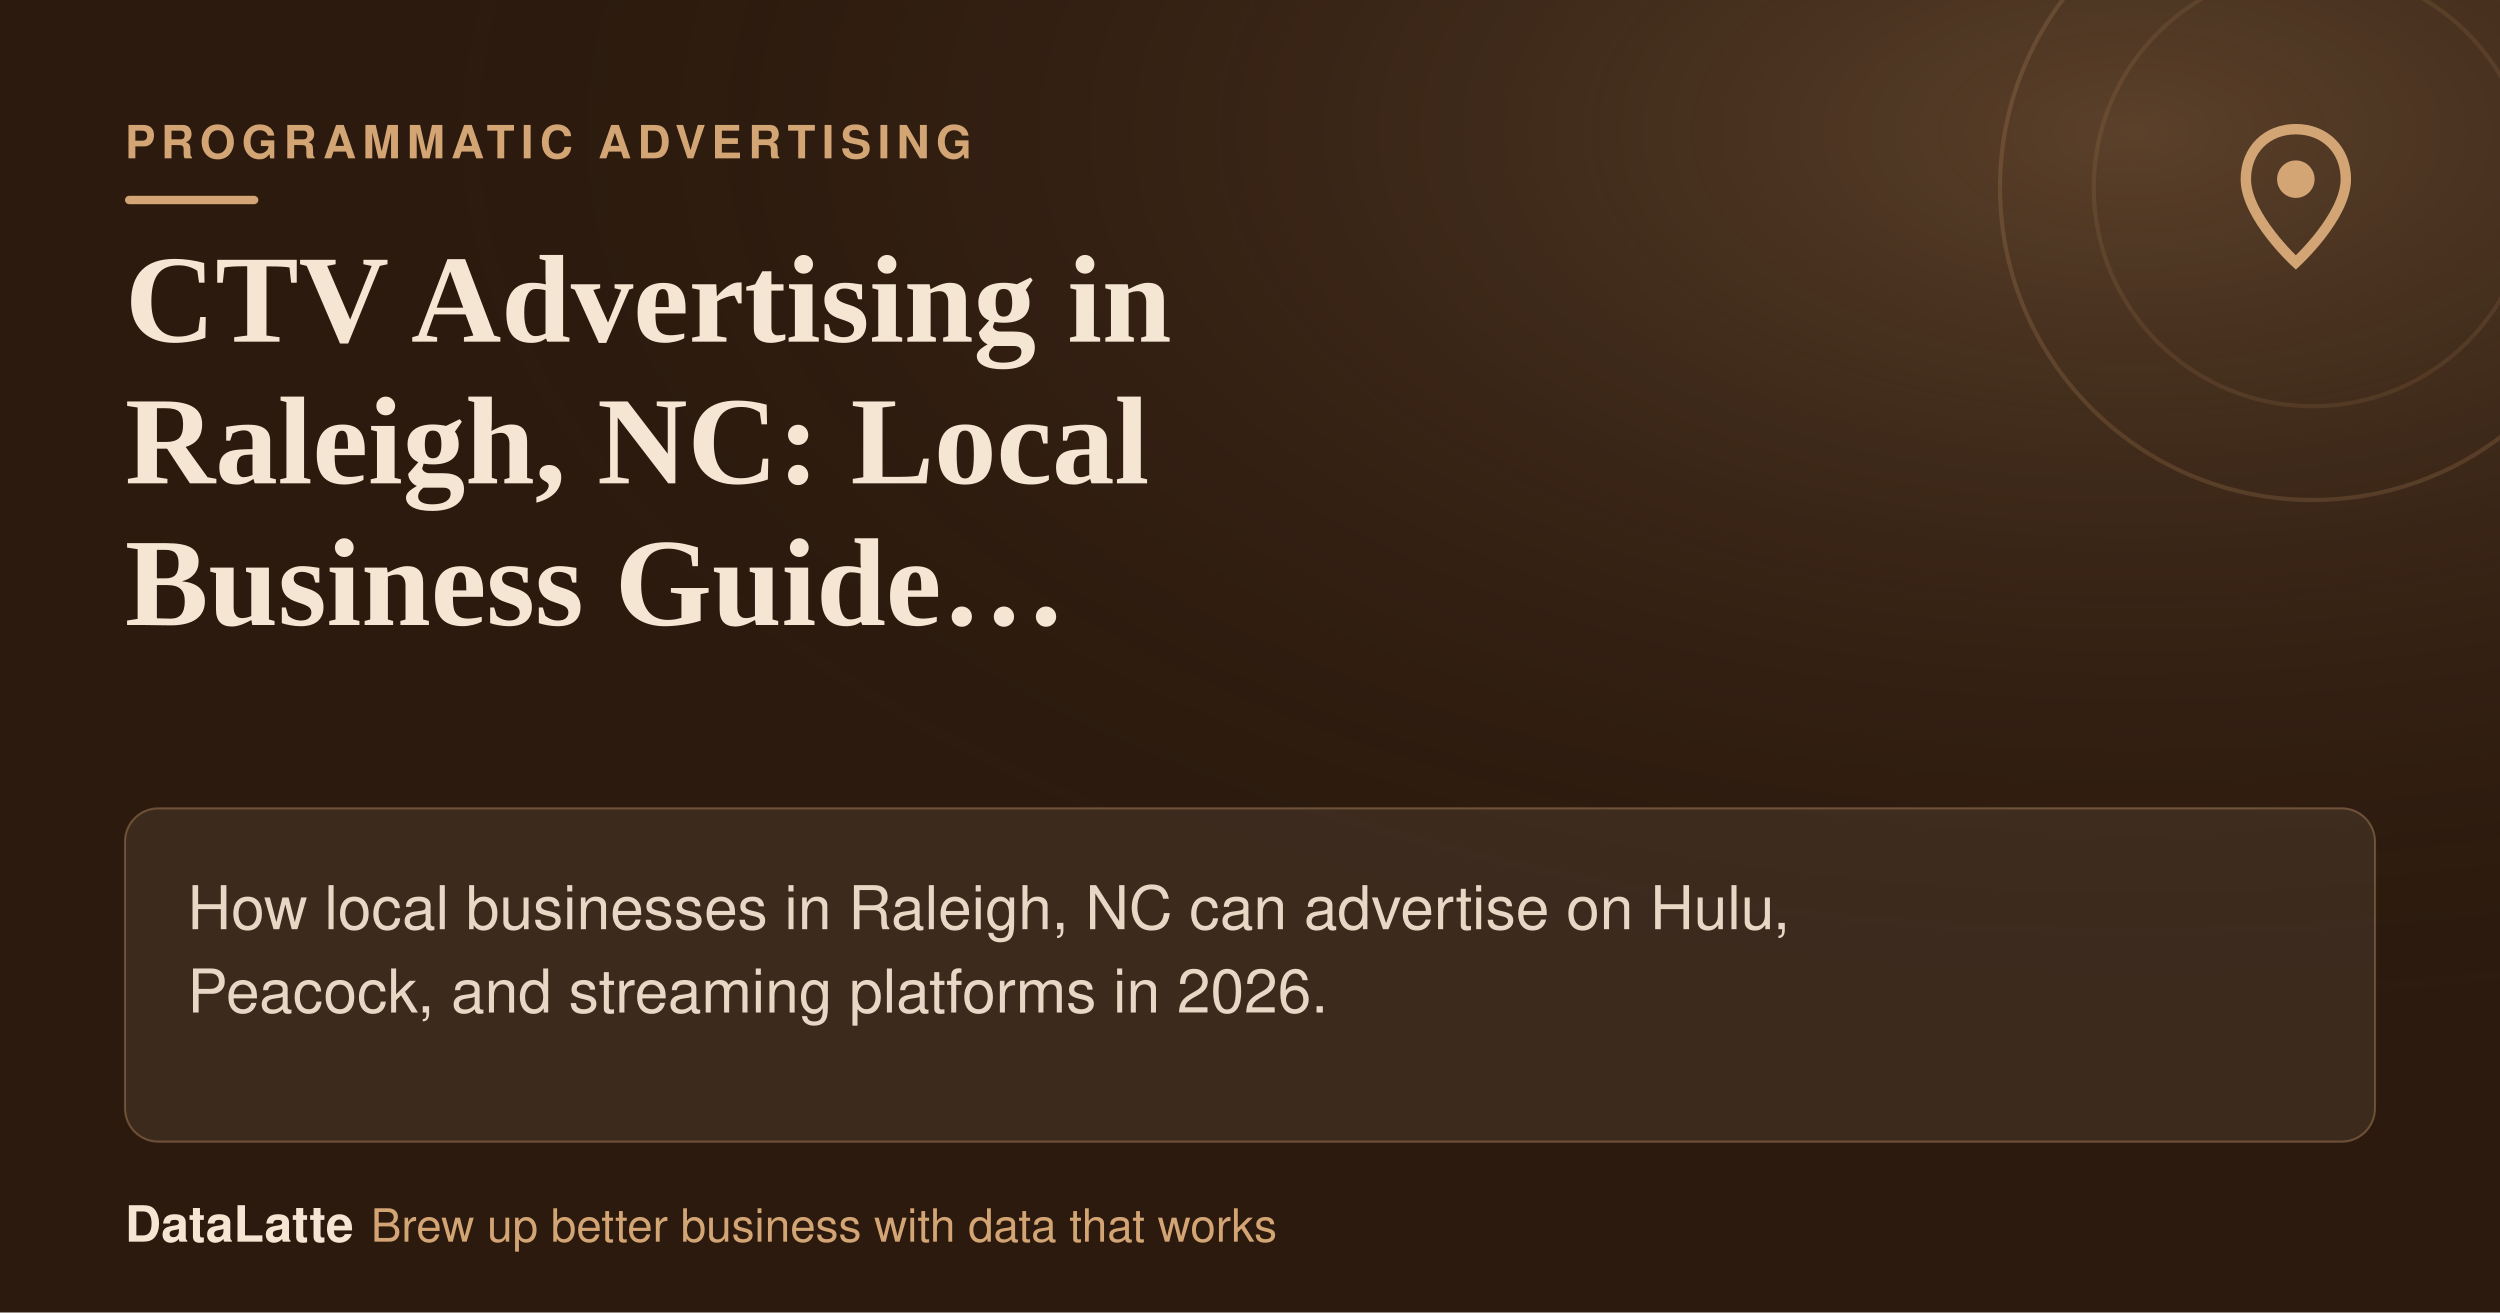
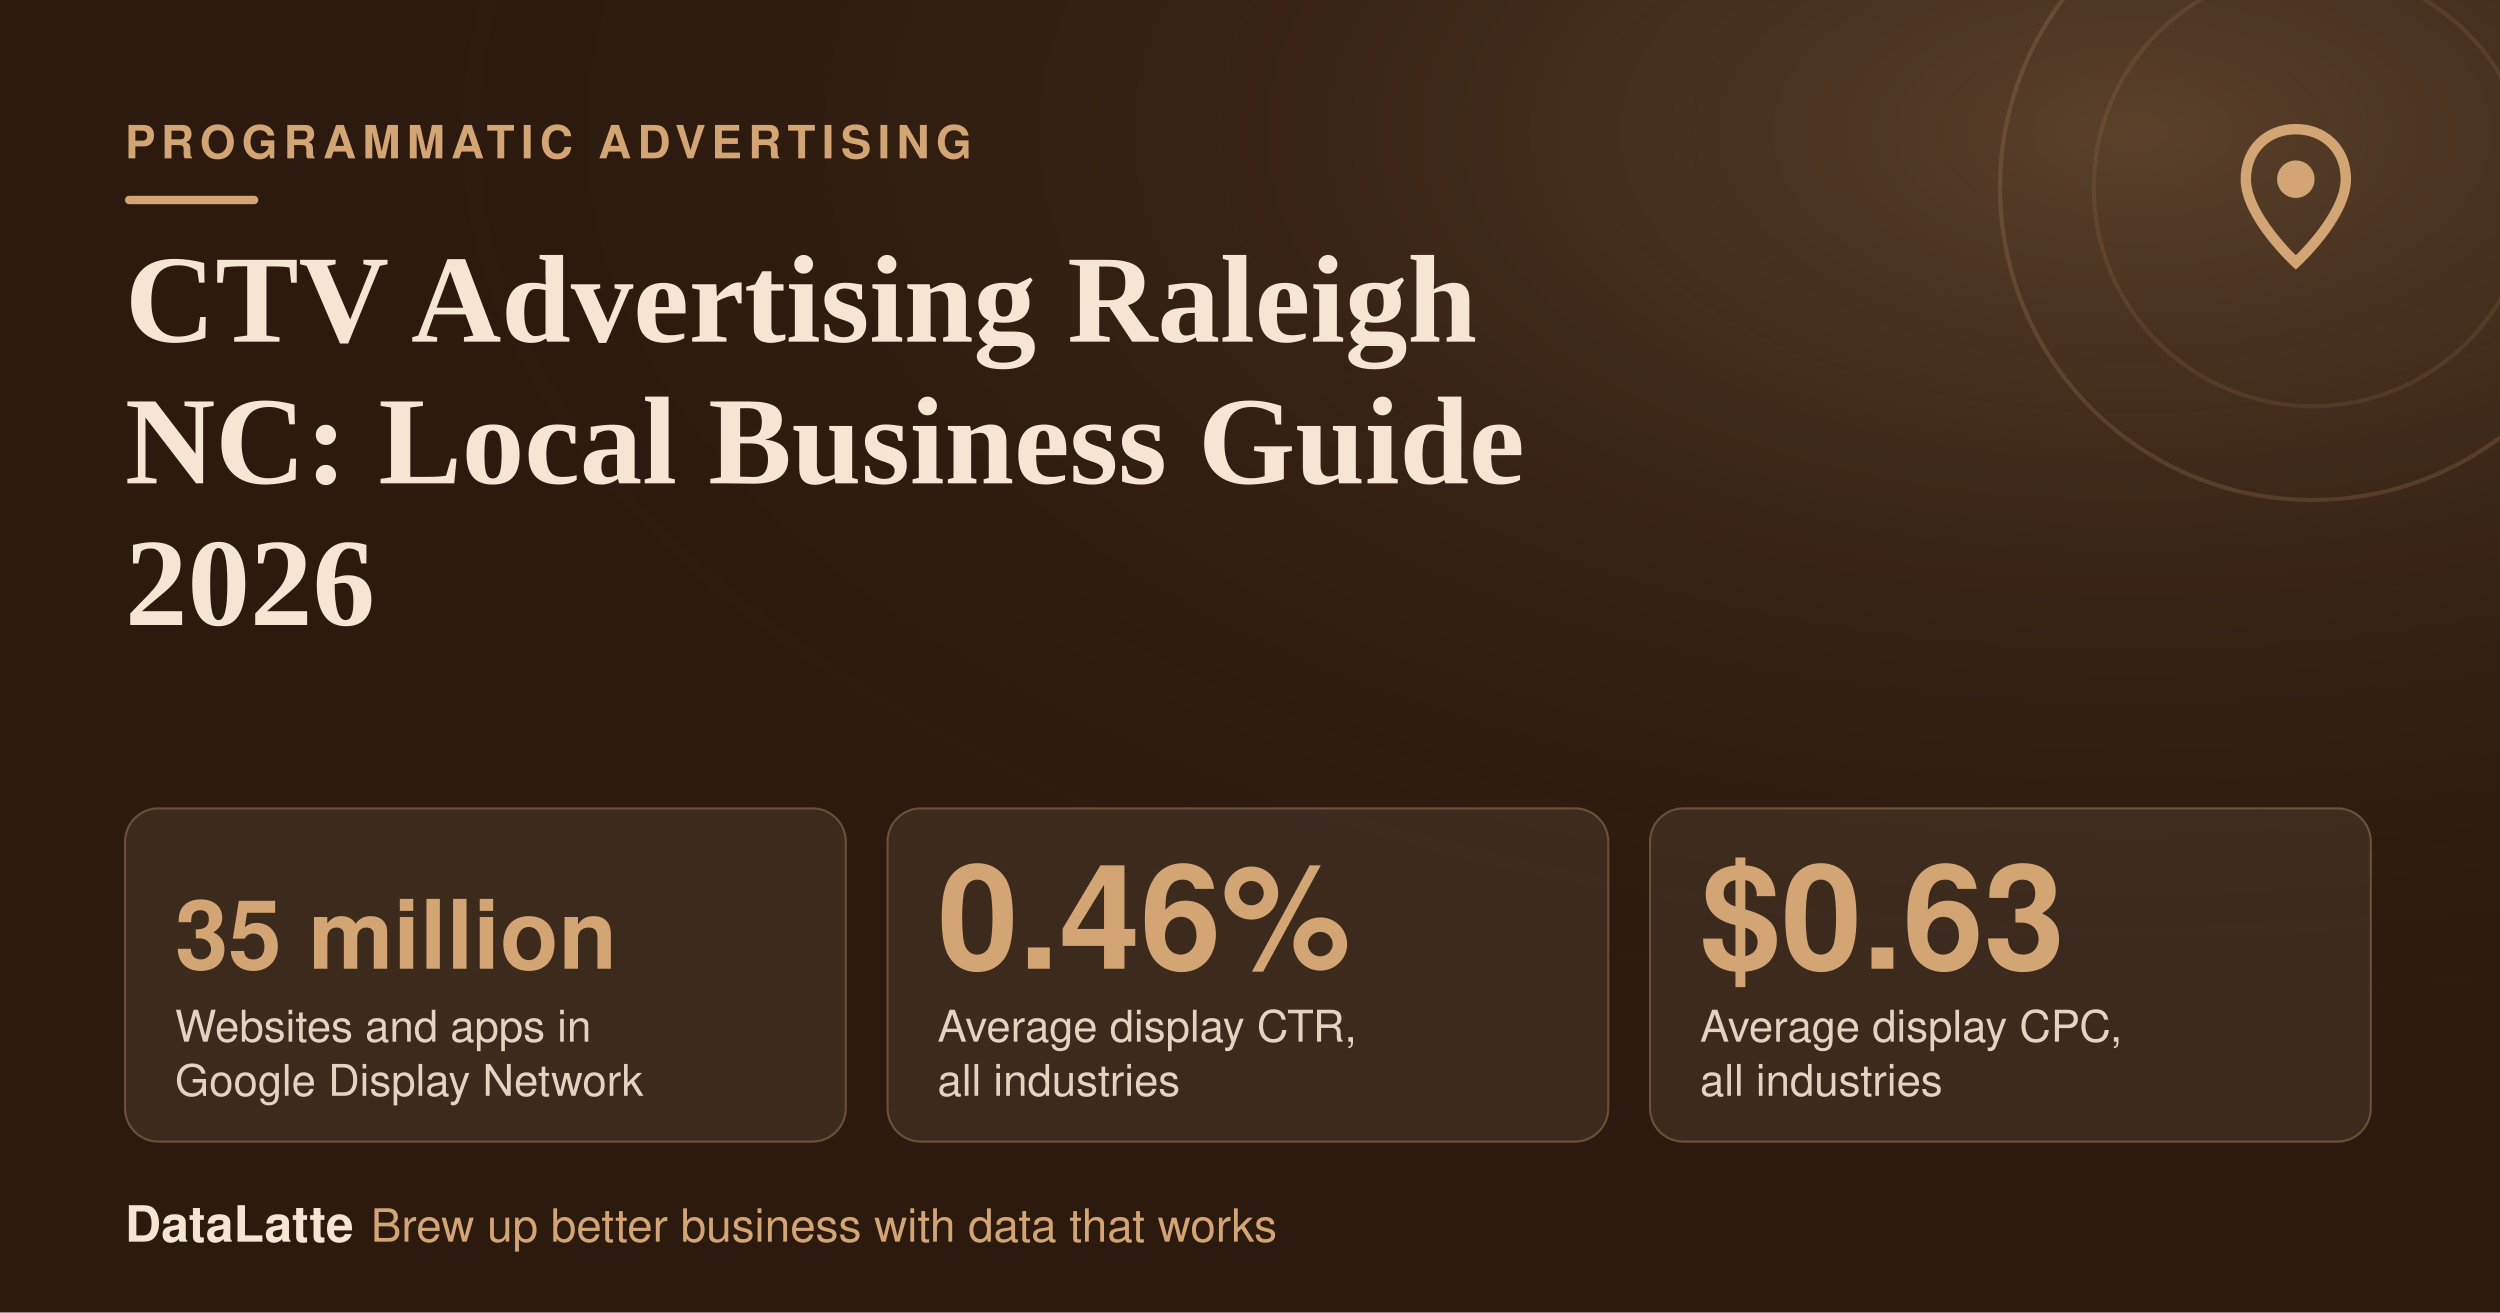
- <svg xmlns="http://www.w3.org/2000/svg" width="1200" height="630" viewBox="0 0 1200 630" role="img" aria-label="CTV Advertising in Raleigh, NC: Local Business Guide to Connected TV in 2026">
+ <svg xmlns="http://www.w3.org/2000/svg" width="1200" height="630" viewBox="0 0 1200 630" role="img" aria-label="CTV Advertising Raleigh NC: Local Business Guide 2026">
  <defs>
    <radialGradient id="g" cx="85%" cy="10%" r="70%">
      <stop offset="0" stop-color="#d4a574" stop-opacity="0.28" />
      <stop offset="1" stop-color="#2c1a0e" stop-opacity="0" />
    </radialGradient>
  </defs>
  <rect width="1200" height="630" fill="#2c1a0e" />
  <rect width="1200" height="630" fill="url(#g)" />
  <circle cx="1110" cy="90" r="150" fill="none" stroke="#d4a574" stroke-opacity="0.18" stroke-width="2" />
  <circle cx="1110" cy="90" r="105" fill="none" stroke="#d4a574" stroke-opacity="0.12" stroke-width="2" />
  <g transform="translate(1076 62) scale(1.0)">
    <path d="M26 0C12 0 2 10 2 24c0 18 24 40 24 40s24-22 24-40C50 10 40 0 26 0z" fill="none" stroke="#d4a574" stroke-width="5" />
    <circle cx="26" cy="24" r="9" fill="#d4a574" />
  </g>
  <text x="60" y="76" font-family="Helvetica, Arial, sans-serif" font-size="22" font-weight="700" fill="#d4a574" letter-spacing="3">PROGRAMMATIC ADVERTISING</text>
  <rect x="60" y="94" width="64" height="4" rx="2" fill="#d4a574" />
-   <text x="60" y="164" font-family="Georgia, 'Times New Roman', serif" font-size="60" font-weight="700" fill="#f5e6d3">CTV Advertising in</text>
-   <text x="60" y="232" font-family="Georgia, 'Times New Roman', serif" font-size="60" font-weight="700" fill="#f5e6d3">Raleigh, NC: Local</text>
-   <text x="60" y="300" font-family="Georgia, 'Times New Roman', serif" font-size="60" font-weight="700" fill="#f5e6d3">Business Guide…</text>
-   <rect x="60" y="388" width="1080" height="160" rx="16" fill="#f5e6d3" fill-opacity="0.08" stroke="#d4a574" stroke-opacity="0.35" />
-   <text x="90" y="446" font-family="Helvetica, Arial, sans-serif" font-size="29" fill="#f5e6d3" fill-opacity="0.92">How local businesses in Raleigh, NC can advertise on Hulu,</text>
-   <text x="90" y="486" font-family="Helvetica, Arial, sans-serif" font-size="29" fill="#f5e6d3" fill-opacity="0.92">Peacock, and streaming platforms in 2026.</text>
+   <text x="60" y="164" font-family="Georgia, 'Times New Roman', serif" font-size="60" font-weight="700" fill="#f5e6d3">CTV Advertising Raleigh</text>
+   <text x="60" y="232" font-family="Georgia, 'Times New Roman', serif" font-size="60" font-weight="700" fill="#f5e6d3">NC: Local Business Guide</text>
+   <text x="60" y="300" font-family="Georgia, 'Times New Roman', serif" font-size="60" font-weight="700" fill="#f5e6d3">2026</text>
+   <rect x="60" y="388" width="346" height="160" rx="16" fill="#f5e6d3" fill-opacity="0.08" stroke="#d4a574" stroke-opacity="0.35" />
+   <text x="84" y="465" font-family="Helvetica, Arial, sans-serif" font-size="46" font-weight="800" fill="#d4a574">35 million</text>
+   <text x="84" y="500" font-family="Helvetica, Arial, sans-serif" font-size="21" fill="#f5e6d3" fill-opacity="0.9">Websites and apps in</text>
+   <text x="84" y="526" font-family="Helvetica, Arial, sans-serif" font-size="21" fill="#f5e6d3" fill-opacity="0.9">Google Display Network</text>
+   <rect x="426" y="388" width="346" height="160" rx="16" fill="#f5e6d3" fill-opacity="0.08" stroke="#d4a574" stroke-opacity="0.35" />
+   <text x="450" y="465" font-family="Helvetica, Arial, sans-serif" font-size="70" font-weight="800" fill="#d4a574">0.46%</text>
+   <text x="450" y="500" font-family="Helvetica, Arial, sans-serif" font-size="21" fill="#f5e6d3" fill-opacity="0.9">Average display CTR,</text>
+   <text x="450" y="526" font-family="Helvetica, Arial, sans-serif" font-size="21" fill="#f5e6d3" fill-opacity="0.9">all industries</text>
+   <rect x="792" y="388" width="346" height="160" rx="16" fill="#f5e6d3" fill-opacity="0.08" stroke="#d4a574" stroke-opacity="0.35" />
+   <text x="816" y="465" font-family="Helvetica, Arial, sans-serif" font-size="70" font-weight="800" fill="#d4a574">$0.63</text>
+   <text x="816" y="500" font-family="Helvetica, Arial, sans-serif" font-size="21" fill="#f5e6d3" fill-opacity="0.9">Average display CPC,</text>
+   <text x="816" y="526" font-family="Helvetica, Arial, sans-serif" font-size="21" fill="#f5e6d3" fill-opacity="0.9">all industries</text>
  <text x="60" y="596" font-family="Helvetica, Arial, sans-serif" font-size="24" font-weight="700" fill="#f5e6d3">DataLatte</text>
  <text x="178" y="596" font-family="Helvetica, Arial, sans-serif" font-size="22" fill="#d4a574">Brew up better business with data that works</text>
</svg>
